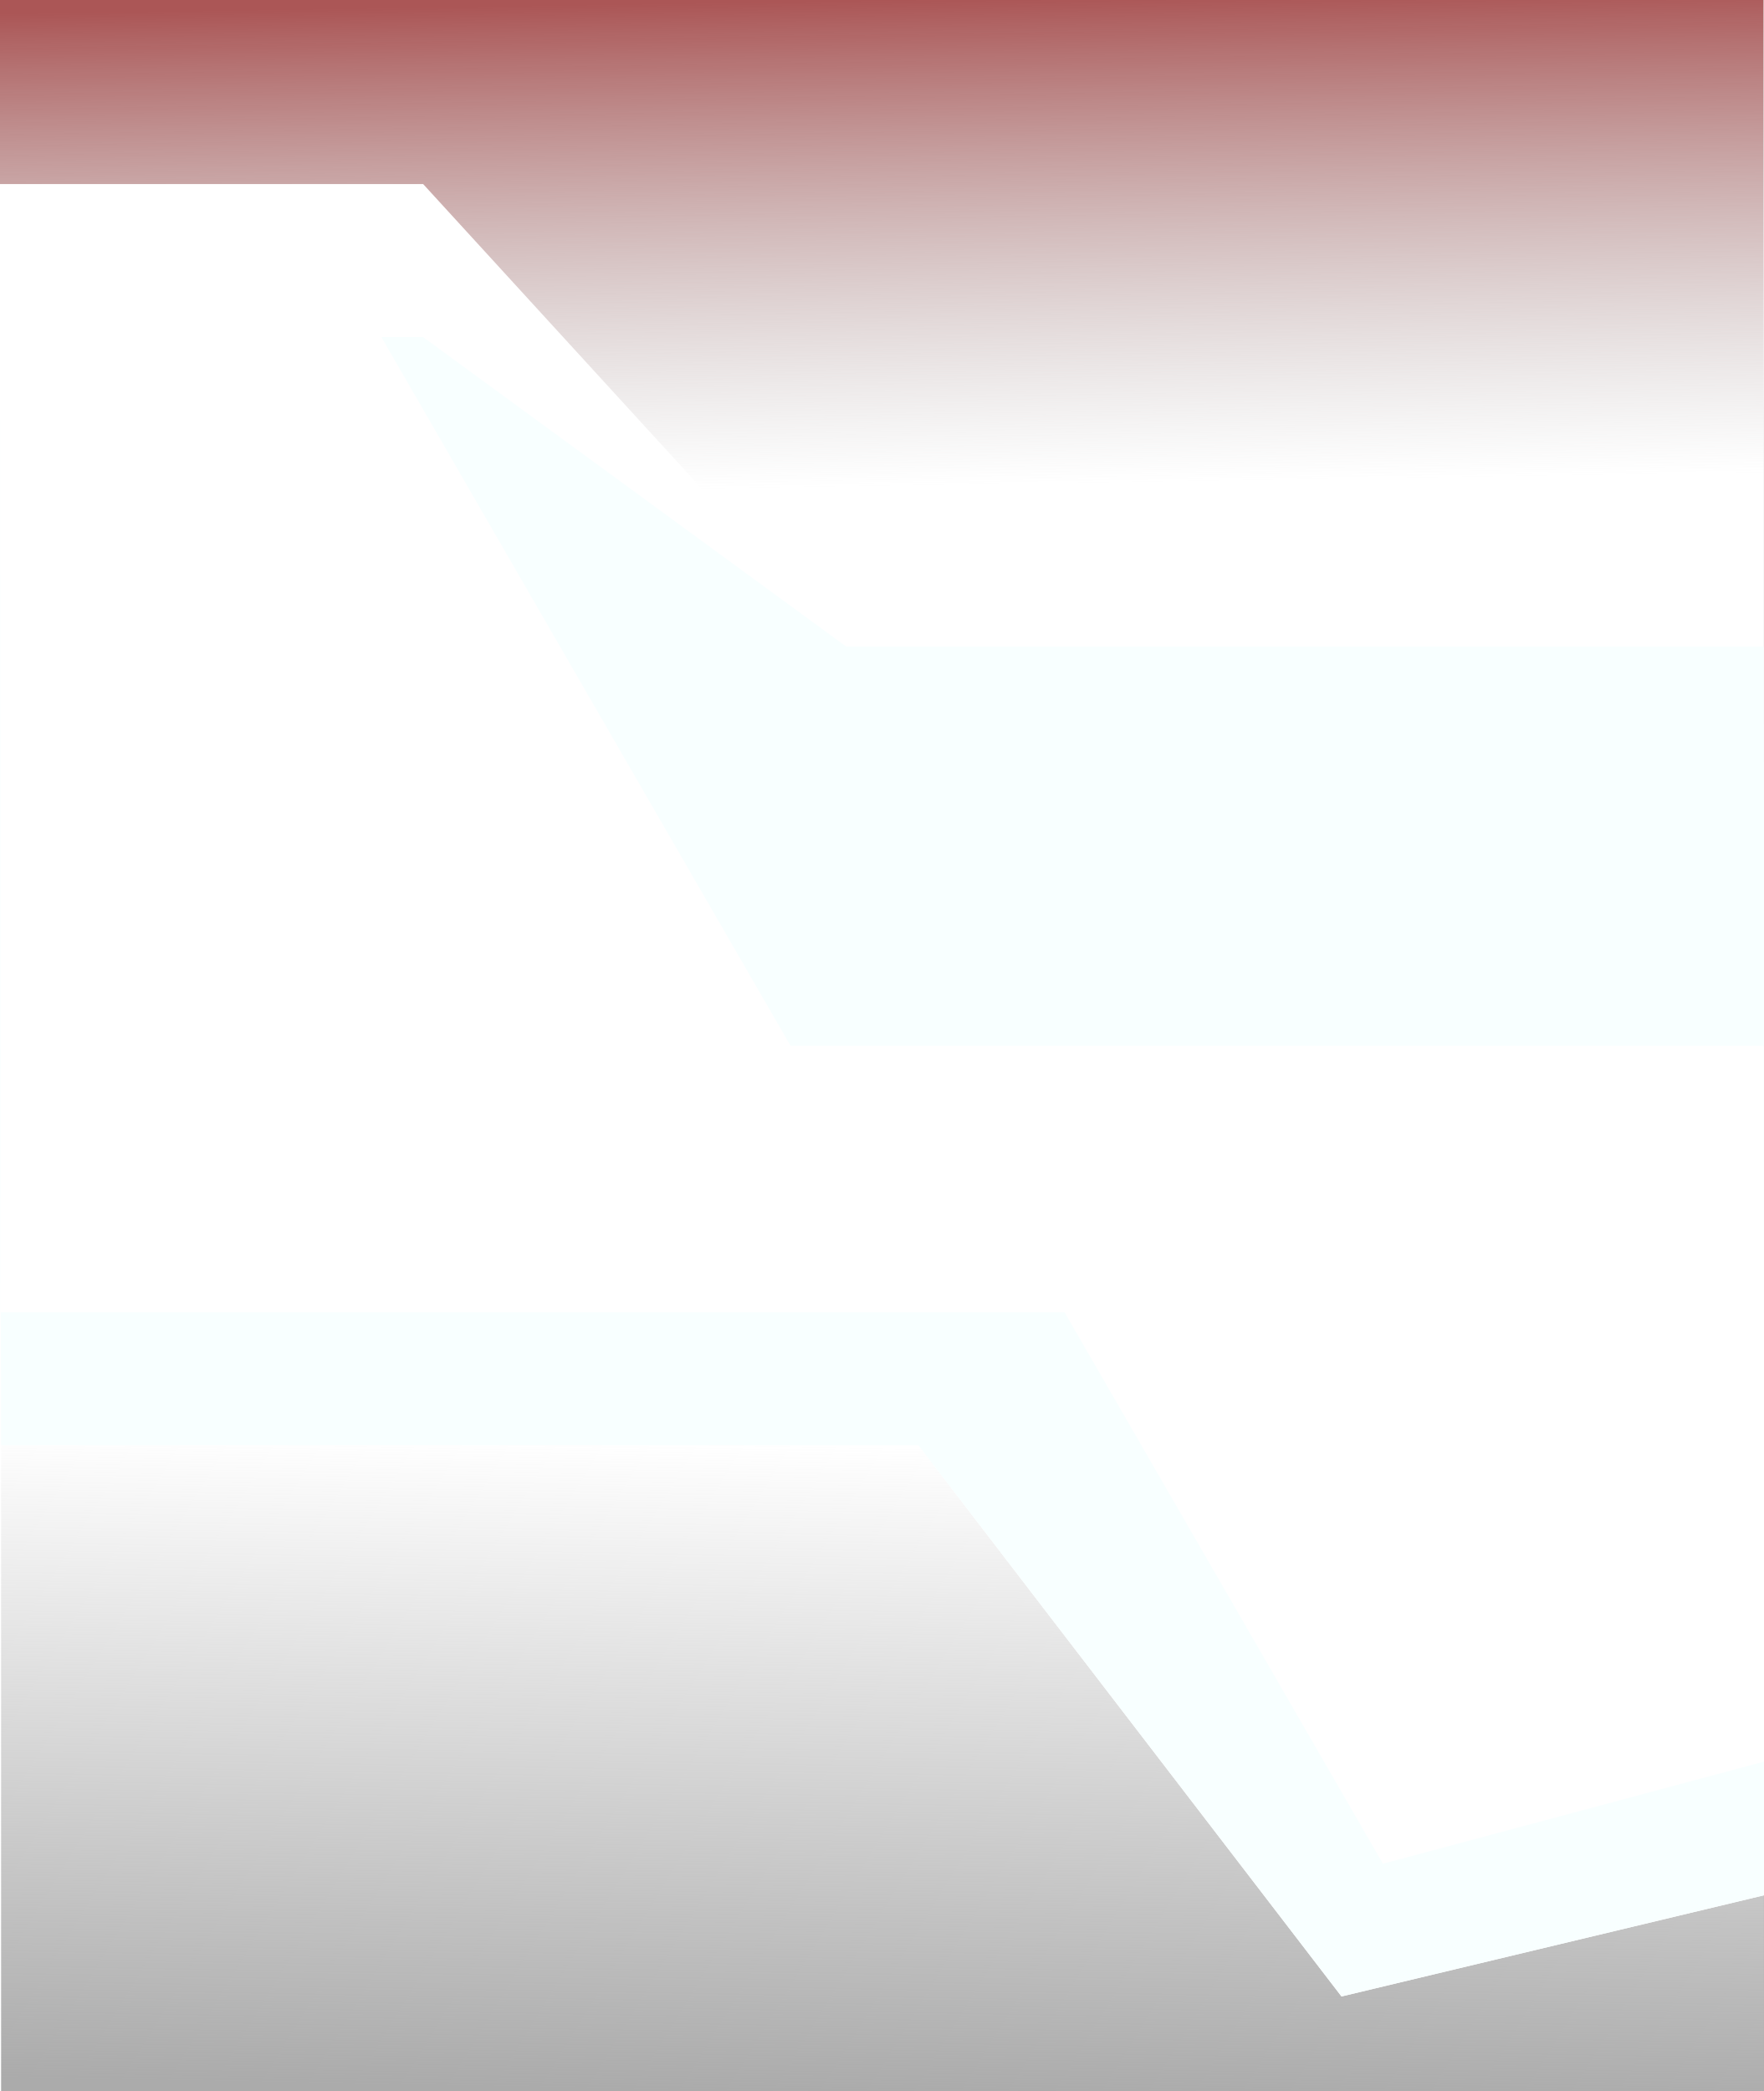
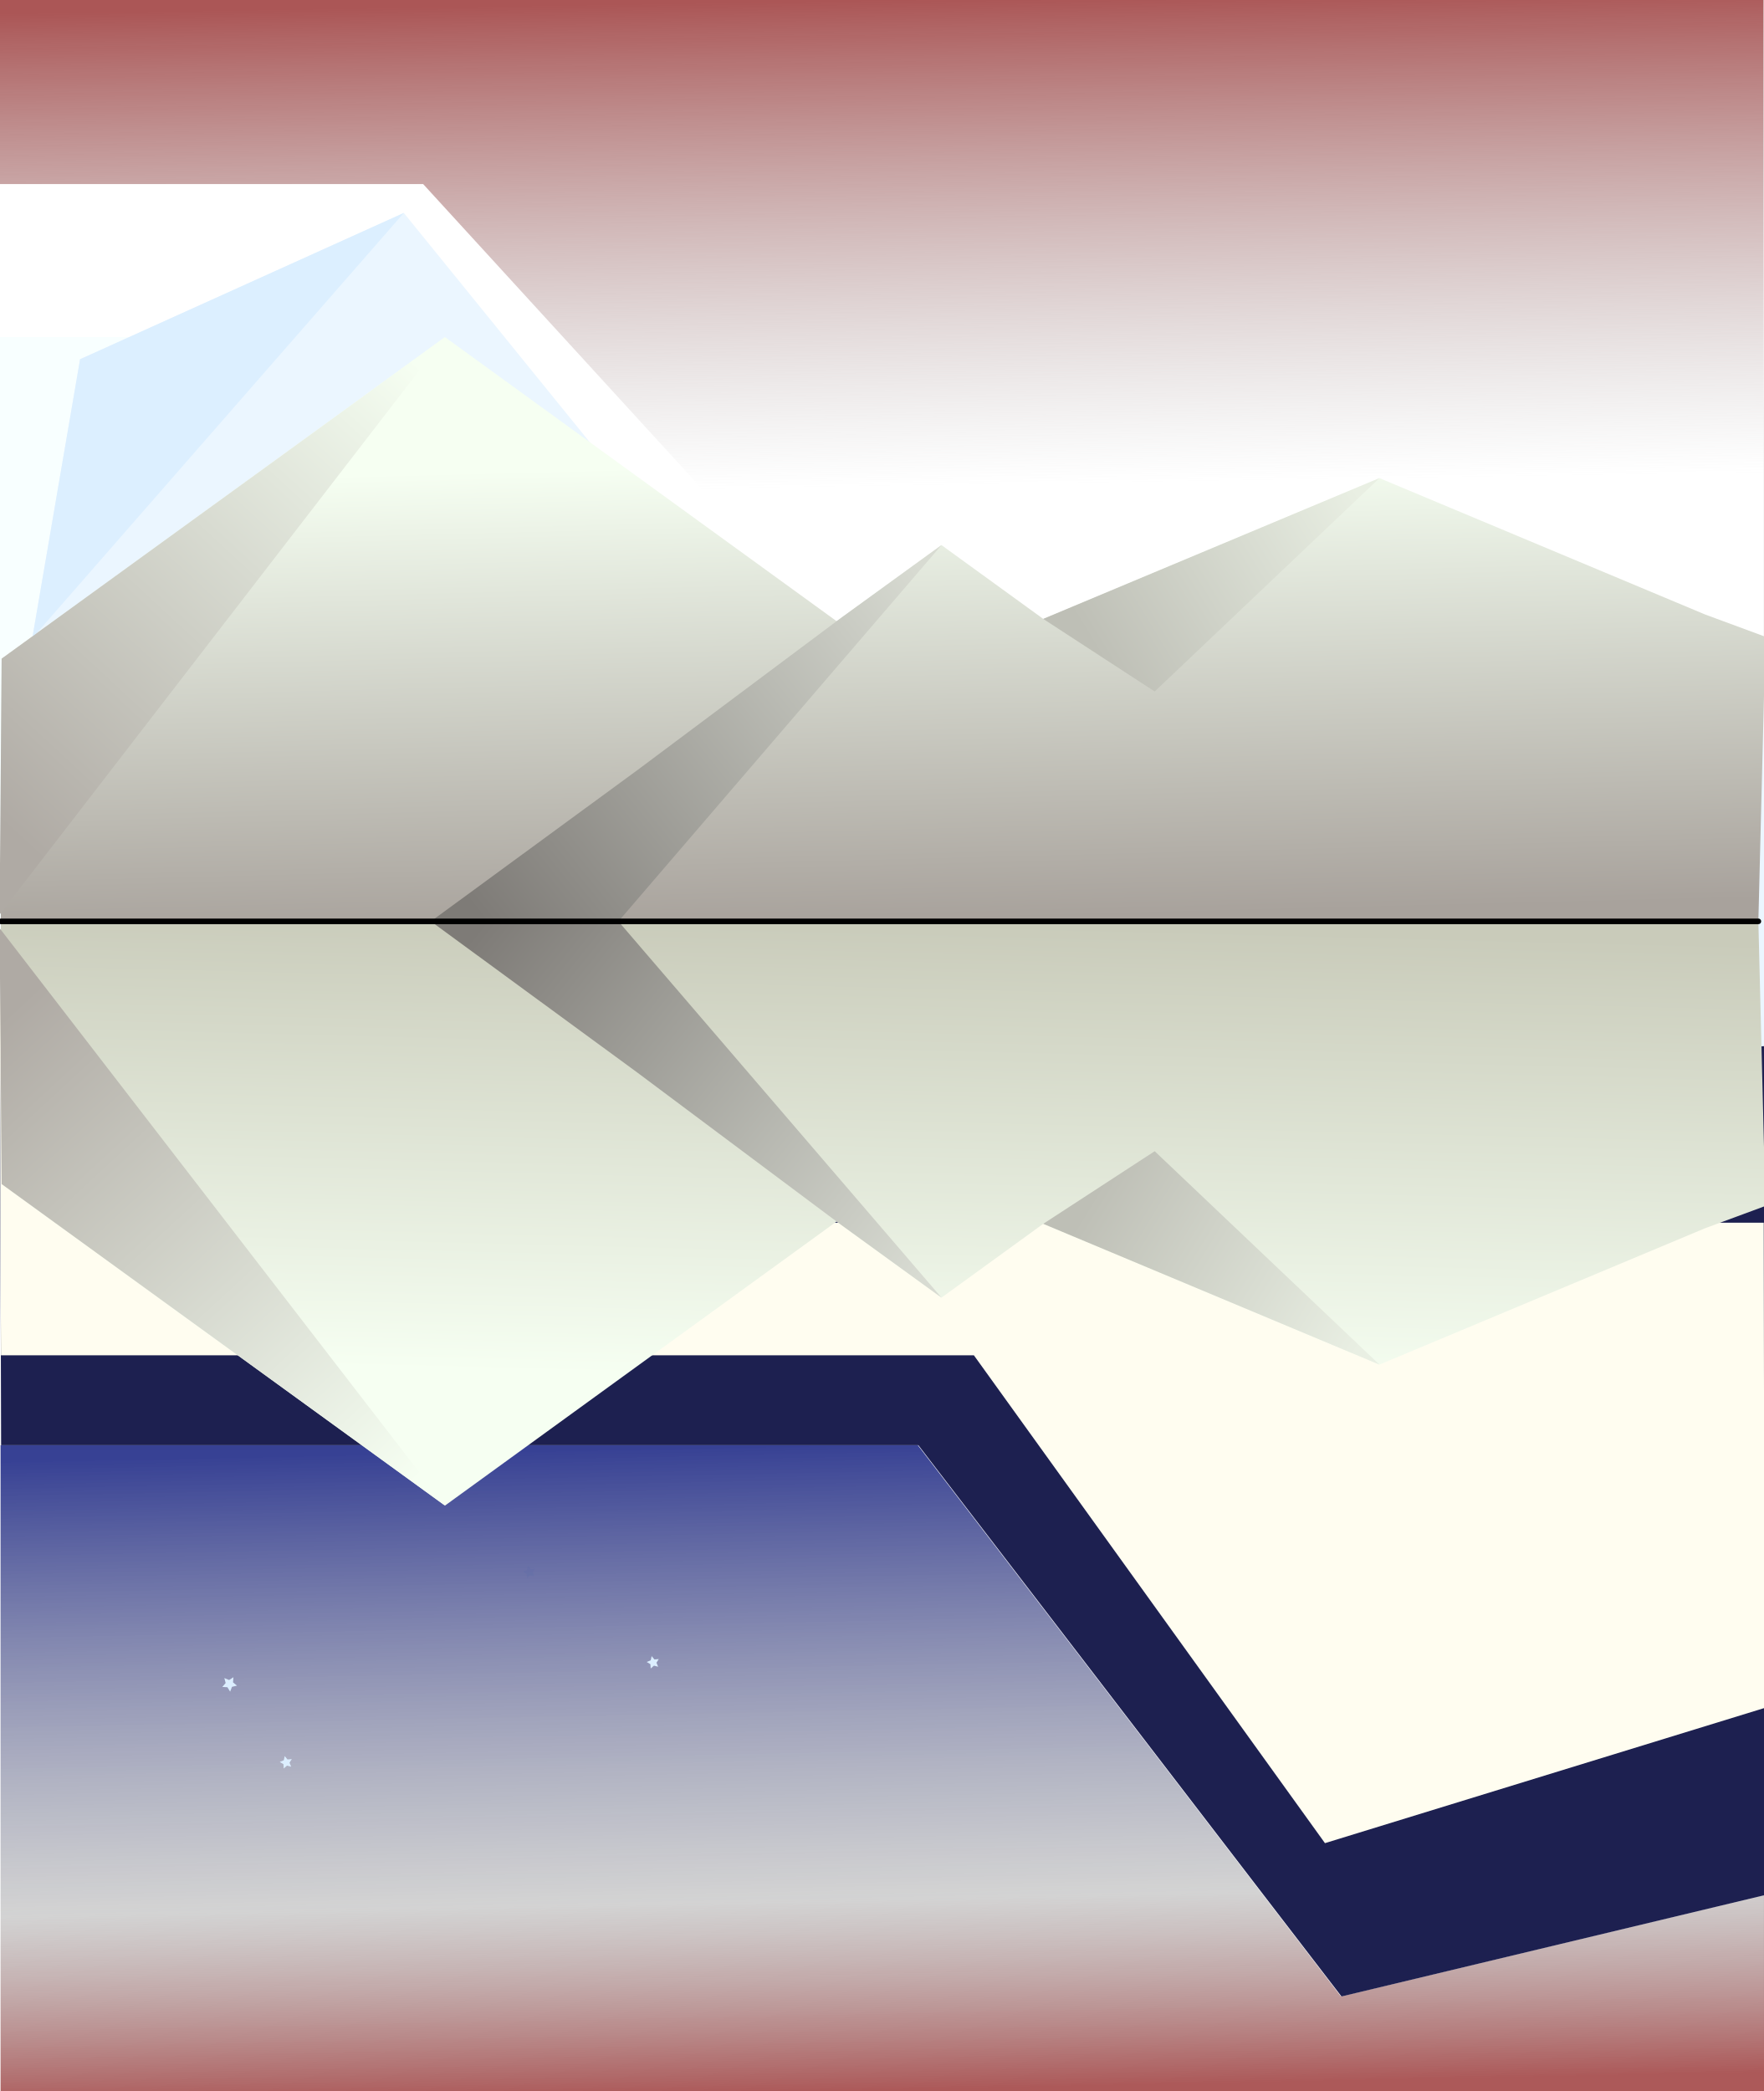
<svg xmlns="http://www.w3.org/2000/svg" xmlns:xlink="http://www.w3.org/1999/xlink" width="210mm" height="249mm" viewBox="0 0 210 249" version="1.1" id="svg5">
  <defs id="defs2">
+     <linearGradient id="linearGradient21381">
+       <stop style="stop-color:#f6fff2;stop-opacity:1;" offset="0" id="stop21377" />
+       <stop style="stop-color:#c9cbba;stop-opacity:1;" offset="1" id="stop21379" />
+     </linearGradient>
+     <linearGradient id="linearGradient16365">
+       <stop style="stop-color:#fff7f7;stop-opacity:1;" offset="0" id="stop16361" />
+       <stop style="stop-color:#dcefff;stop-opacity:0;" offset="1" id="stop16363" />
+     </linearGradient>
+     <linearGradient id="linearGradient15155">
+       <stop style="stop-color:#bebfb6;stop-opacity:1;" offset="0" id="stop15151" />
+       <stop style="stop-color:#e9efe3;stop-opacity:1;" offset="1" id="stop15153" />
+     </linearGradient>
+     <linearGradient id="linearGradient13765">
+       <stop style="stop-color:#7e7b77;stop-opacity:1;" offset="0" id="stop13761" />
+       <stop style="stop-color:#d8dbd2;stop-opacity:1;" offset="1" id="stop13763" />
+     </linearGradient>
+     <linearGradient id="linearGradient10236">
+       <stop style="stop-color:#afaaa4;stop-opacity:1;" offset="0" id="stop10232" />
+       <stop style="stop-color:#f6fff2;stop-opacity:1;" offset="1" id="stop10234" />
+     </linearGradient>
+     <linearGradient id="linearGradient1881">
+       <stop style="stop-color:#f6fff2;stop-opacity:1;" offset="0" id="stop1877" />
+       <stop style="stop-color:#a8a29c;stop-opacity:1;" offset="1" id="stop1879" />
+     </linearGradient>
    <linearGradient id="linearGradient361">
-       <stop style="stop-color:#ababab;stop-opacity:1;" offset="0" id="stop357" />
-       <stop style="stop-color:#ababab;stop-opacity:0;" offset="1" id="stop359" />
+       <stop style="stop-color:#ac5959;stop-opacity:1;" offset="0" id="stop357" />
+       <stop style="stop-color:#ababab;stop-opacity:0.522;" offset="0.296" id="stop18733" />
+       <stop style="stop-color:#374194;stop-opacity:1;" offset="1" id="stop359" />
    </linearGradient>
    <linearGradient id="linearGradient6935">
      <stop style="stop-color:#ababab;stop-opacity:0;" offset="0" id="stop6931" />
      <stop style="stop-color:#ab5656;stop-opacity:1;" offset="1" id="stop6933" />
    </linearGradient>
    <linearGradient xlink:href="#linearGradient6935" id="linearGradient6937" x1="105.884" y1="57.931" x2="105" y2="0" gradientUnits="userSpaceOnUse" />
-     <linearGradient xlink:href="#linearGradient361" id="linearGradient363" x1="91.953" y1="249.097" x2="93.338" y2="172.097" gradientUnits="userSpaceOnUse" />
+     <linearGradient xlink:href="#linearGradient361" id="linearGradient363" x1="94.872" y1="249.097" x2="93.338" y2="172.097" gradientUnits="userSpaceOnUse" gradientTransform="translate(-0.066145)" />
+     <linearGradient xlink:href="#linearGradient1881" id="linearGradient1883" x1="103.358" y1="54.977" x2="104.742" y2="109.717" gradientUnits="userSpaceOnUse" />
+     <linearGradient xlink:href="#linearGradient10236" id="linearGradient10238" x1="0.088" y1="97.932" x2="50.199" y2="43.761" gradientUnits="userSpaceOnUse" />
+     <linearGradient xlink:href="#linearGradient13765" id="linearGradient13767" x1="57.082" y1="108.909" x2="109.128" y2="67.077" gradientUnits="userSpaceOnUse" />
+     <linearGradient xlink:href="#linearGradient15155" id="linearGradient15157" x1="130.865" y1="78.024" x2="161.951" y2="59.132" gradientUnits="userSpaceOnUse" />
+     <linearGradient xlink:href="#linearGradient15155" id="linearGradient16249" gradientUnits="userSpaceOnUse" x1="130.865" y1="78.024" x2="161.951" y2="59.132" gradientTransform="matrix(1,0,0,-1,0,219.4346)" />
+     <linearGradient xlink:href="#linearGradient13765" id="linearGradient16251" gradientUnits="userSpaceOnUse" x1="57.082" y1="108.909" x2="109.128" y2="67.077" gradientTransform="matrix(1,0,0,-1,0,219.4346)" />
+     <linearGradient xlink:href="#linearGradient10236" id="linearGradient16253" gradientUnits="userSpaceOnUse" x1="0.088" y1="97.932" x2="50.199" y2="43.761" gradientTransform="matrix(1,0,0,-1,0,219.4346)" />
+     <linearGradient xlink:href="#linearGradient21381" id="linearGradient16255" gradientUnits="userSpaceOnUse" x1="103.358" y1="54.977" x2="104.742" y2="109.717" gradientTransform="matrix(1,0,0,-1,0,219.4346)" />
+     <linearGradient xlink:href="#linearGradient16365" id="linearGradient16367" x1="105.092" y1="110.526" x2="105.868" y2="149.993" gradientUnits="userSpaceOnUse" />
  </defs>
  <g id="layer1">
-     <path style="fill:#ffffff;fill-opacity:1;stroke:none;stroke-width:0.242px;stroke-linecap:butt;stroke-linejoin:miter;stroke-opacity:1" d="M 0,0 H 210 V 249.097 H 0 Z" id="path451" />
+     <path style="fill:#ebf6ff;fill-opacity:1;stroke:none;stroke-width:0.187px;stroke-linecap:butt;stroke-linejoin:miter;stroke-opacity:1" d="M 0,40.145 52.338,24.05 94.145,82.146 H 210 l 0.132,42.403 -45.451,6.06 -37.913,-32.677 H 0.088 Z" id="path1041" />
+     <path style="fill:#eeffe9;fill-opacity:1;stroke:none;stroke-width:0.409px;stroke-linecap:butt;stroke-linejoin:miter;stroke-opacity:1" d="M 202.93,91.525 164.166,107.759 124.131,90.993 112.013,99.782 99.522,90.722 52.888,124.548 0.096,86.256 0,54.977 h 209.285 l 0.847,33.887 z" id="path866" />
+     <path style="fill:#ffffff;fill-opacity:1;stroke:none;stroke-width:0.242px;stroke-linecap:butt;stroke-linejoin:miter;stroke-opacity:1" d="M 0,0 H 210 V 249 H 0 Z" id="path451" />
+     <path style="fill:#dceeff;fill-opacity:1;stroke:none;stroke-width:2.4;stroke-linecap:round;stroke-linejoin:bevel;stroke-opacity:0.243" id="path16540" d="m 94.032,201.903 -2.105,-0.538 -1.636,1.429 -0.139,-2.168 -1.865,-1.115 2.019,-0.802 0.484,-2.118 1.387,1.672 2.164,-0.194 -1.162,1.836 z" transform="matrix(0.2379518,0,0,0.2379518,41.26324,139.6869)" />
    <path style="fill:url(#linearGradient6937);fill-opacity:1;stroke:none;stroke-width:0.265px;stroke-linecap:butt;stroke-linejoin:miter;stroke-opacity:1" d="m 0,21.918 h 50.387 l 50.387,55.082 H 210 V 0 H 0 Z" id="path1007" />
    <path style="fill:#f8ffff;fill-opacity:1;stroke:none;stroke-width:0.265px;stroke-linecap:butt;stroke-linejoin:miter;stroke-opacity:1" d="M 210.132,124.548 H 0 V 40.145 H 50.387 L 100.774,77 H 210 Z" id="path1009" />
-     <path style="fill:url(#linearGradient363);fill-opacity:1;stroke:none;stroke-width:0.265px;stroke-linecap:butt;stroke-linejoin:miter;stroke-opacity:1" d="M 210.132,225.677 159.745,237.742 109.358,172.097 H 0.132 v 77 h 210 z" id="path1011" />
-     <path style="fill:#f8ffff;fill-opacity:1;stroke:none;stroke-width:0.265px;stroke-linecap:butt;stroke-linejoin:miter;stroke-opacity:1" d="M 0,124.548 H 210.132 V 225.677 L 159.745,237.742 109.358,172.097 H 0.132 Z" id="path1013" />
-     <path style="fill:#ffffff;stroke:none;stroke-width:0.265px;stroke-linecap:butt;stroke-linejoin:miter;stroke-opacity:1;fill-opacity:1" d="M 0,40.145 H 45.415 L 94.145,124.548 H 210 l 0.132,85.211 -45.451,12.178 -37.913,-65.667 H 0.088 Z" id="path3219" />
+     <path style="display:inline;fill:url(#linearGradient363);fill-opacity:1;stroke:none;stroke-width:0.265;stroke-linecap:butt;stroke-linejoin:miter;stroke-dasharray:none;stroke-opacity:1" d="m 210.066,225.677 -50.387,12.065 -50.387,-65.645 H 0.066 v 77 H 210.066 Z" id="path1011" />
+     <path style="fill:#1d2050;fill-opacity:1;stroke:none;stroke-width:0.265px;stroke-linecap:butt;stroke-linejoin:miter;stroke-opacity:1" d="M 0,124.548 H 210.132 V 225.677 L 159.745,237.742 109.358,172.097 H 0.132 Z" id="path1013" />
+     <path style="fill:#ebf6ff;fill-opacity:1;stroke:none;stroke-width:0.187px;stroke-linecap:butt;stroke-linejoin:miter;stroke-opacity:1" d="M 9.535,42.78 48.088,25.357 94.145,82.146 H 210 l 0.132,42.403 -45.451,6.06 -37.913,-32.677 H 0.088 Z" id="path3219" />
+     <path style="fill:#fffdf0;fill-opacity:1;stroke:none;stroke-width:0.187px;stroke-linecap:butt;stroke-linejoin:miter;stroke-opacity:1" d="m 210.114,203.39 -52.338,16.095 -41.807,-58.095 H 0.114 l -0.132,-42.403 45.451,-6.06 37.913,32.677 H 210.026 Z" id="path1043" />
+     <path style="fill:url(#linearGradient1883);fill-opacity:1;stroke:none;stroke-width:0.409px;stroke-linecap:butt;stroke-linejoin:miter;stroke-opacity:1" d="M 203.03,73.169 164.266,56.935 124.231,73.701 112.113,64.912 99.622,73.972 52.988,40.145 0.196,78.438 0.1,109.717 h 209.285 l 0.847,-33.887 z" id="path310" />
+     <path style="fill:#dcefff;stroke:none;stroke-width:0.265px;stroke-linecap:butt;stroke-linejoin:miter;stroke-opacity:1;fill-opacity:1" d="M 3.845,75.996 9.535,42.78 48.088,25.357 Z" id="path10228" />
+     <path style="fill:url(#linearGradient10238);stroke:none;stroke-width:0.265px;stroke-linecap:butt;stroke-linejoin:miter;stroke-opacity:1;fill-opacity:1" d="M 52.988,40.145 0.196,78.438 -0.048,108.909 Z" id="path10230" />
+     <path style="fill:url(#linearGradient13767);stroke:none;stroke-width:0.265px;stroke-linecap:butt;stroke-linejoin:miter;stroke-opacity:1;fill-opacity:1" d="M 112.113,64.912 99.622,73.972 75.9,91.707 51.311,109.717 h 22.331 z" id="path13759" />
+     <path style="fill:url(#linearGradient15157);stroke:none;stroke-width:0.265px;stroke-linecap:butt;stroke-linejoin:miter;stroke-opacity:1;fill-opacity:1" d="M 124.231,73.701 137.5,82.347 164.266,56.935 Z" id="path15149" />
+     <path style="fill:url(#linearGradient16255);fill-opacity:1;stroke:none;stroke-width:0.409px;stroke-linecap:butt;stroke-linejoin:miter;stroke-opacity:1" d="m 203.03,146.266 -38.764,16.234 -40.035,-16.766 -12.117,8.789 L 99.622,145.462 52.988,179.289 0.196,140.997 0.1,109.717 h 209.285 l 0.847,33.887 z" id="path16241" />
+     <path style="fill:url(#linearGradient16253);fill-opacity:1;stroke:none;stroke-width:0.265px;stroke-linecap:butt;stroke-linejoin:miter;stroke-opacity:1" d="M 52.988,179.289 0.196,140.997 -0.048,110.526 Z" id="path16243" />
+     <path style="fill:url(#linearGradient16251);fill-opacity:1;stroke:none;stroke-width:0.265px;stroke-linecap:butt;stroke-linejoin:miter;stroke-opacity:1" d="M 112.113,154.523 99.622,145.462 75.9,127.727 51.311,109.717 h 22.331 z" id="path16245" />
+     <path style="fill:url(#linearGradient16249);fill-opacity:1;stroke:none;stroke-width:0.265px;stroke-linecap:butt;stroke-linejoin:miter;stroke-opacity:1" d="M 124.231,145.733 137.5,137.088 164.266,162.5 Z" id="path16247" />
+     <rect style="display:none;fill:url(#linearGradient16367);fill-opacity:1;stroke:none;stroke-width:2.4;stroke-linecap:round;stroke-linejoin:bevel;stroke-opacity:0.243" id="rect16359" width="210.28" height="70.619" x="-0.048" y="110.526" />
+     <path style="fill:#dbeeff;fill-opacity:1;stroke:none;stroke-width:2.4;stroke-linecap:round;stroke-linejoin:bevel;stroke-opacity:0.243" id="path18674" d="m 94.032,201.903 -2.105,-0.538 -1.636,1.429 -0.139,-2.168 -1.865,-1.115 2.019,-0.802 0.484,-2.118 1.387,1.672 2.164,-0.194 -1.162,1.836 z" transform="matrix(0.2508811,-0.1314029,0.1314029,0.2508811,-21.89639,162.4319)" />
+     <path style="fill:#dceeff;fill-opacity:1;stroke:none;stroke-width:2.4;stroke-linecap:round;stroke-linejoin:bevel;stroke-opacity:0.243" id="path20899" d="m 94.032,201.903 -2.105,-0.538 -1.636,1.429 -0.139,-2.168 -1.865,-1.115 2.019,-0.802 0.484,-2.118 1.387,1.672 2.164,-0.194 -1.162,1.836 z" transform="matrix(0.2379518,0,0,0.2379518,12.30113,162.3415)" />
+     <path style="fill:#dbeeff;fill-opacity:1;stroke:none;stroke-width:2.4;stroke-linecap:round;stroke-linejoin:bevel;stroke-opacity:0.243" id="path20901" d="m 94.032,201.903 -2.105,-0.538 -1.636,1.429 -0.139,-2.168 -1.865,-1.115 2.019,-0.802 0.484,-2.118 1.387,1.672 2.164,-0.194 -1.162,1.836 z" transform="matrix(0.2379518,0,0,0.2379518,55.99752,150.4341)" />
+     <path style="fill:none;stroke:#000000;stroke-width:0.665;stroke-linecap:round;stroke-linejoin:miter;stroke-opacity:1;stroke-dasharray:none" d="M 0.1,109.717 H 209.385" id="path22172" />
  </g>
</svg>
